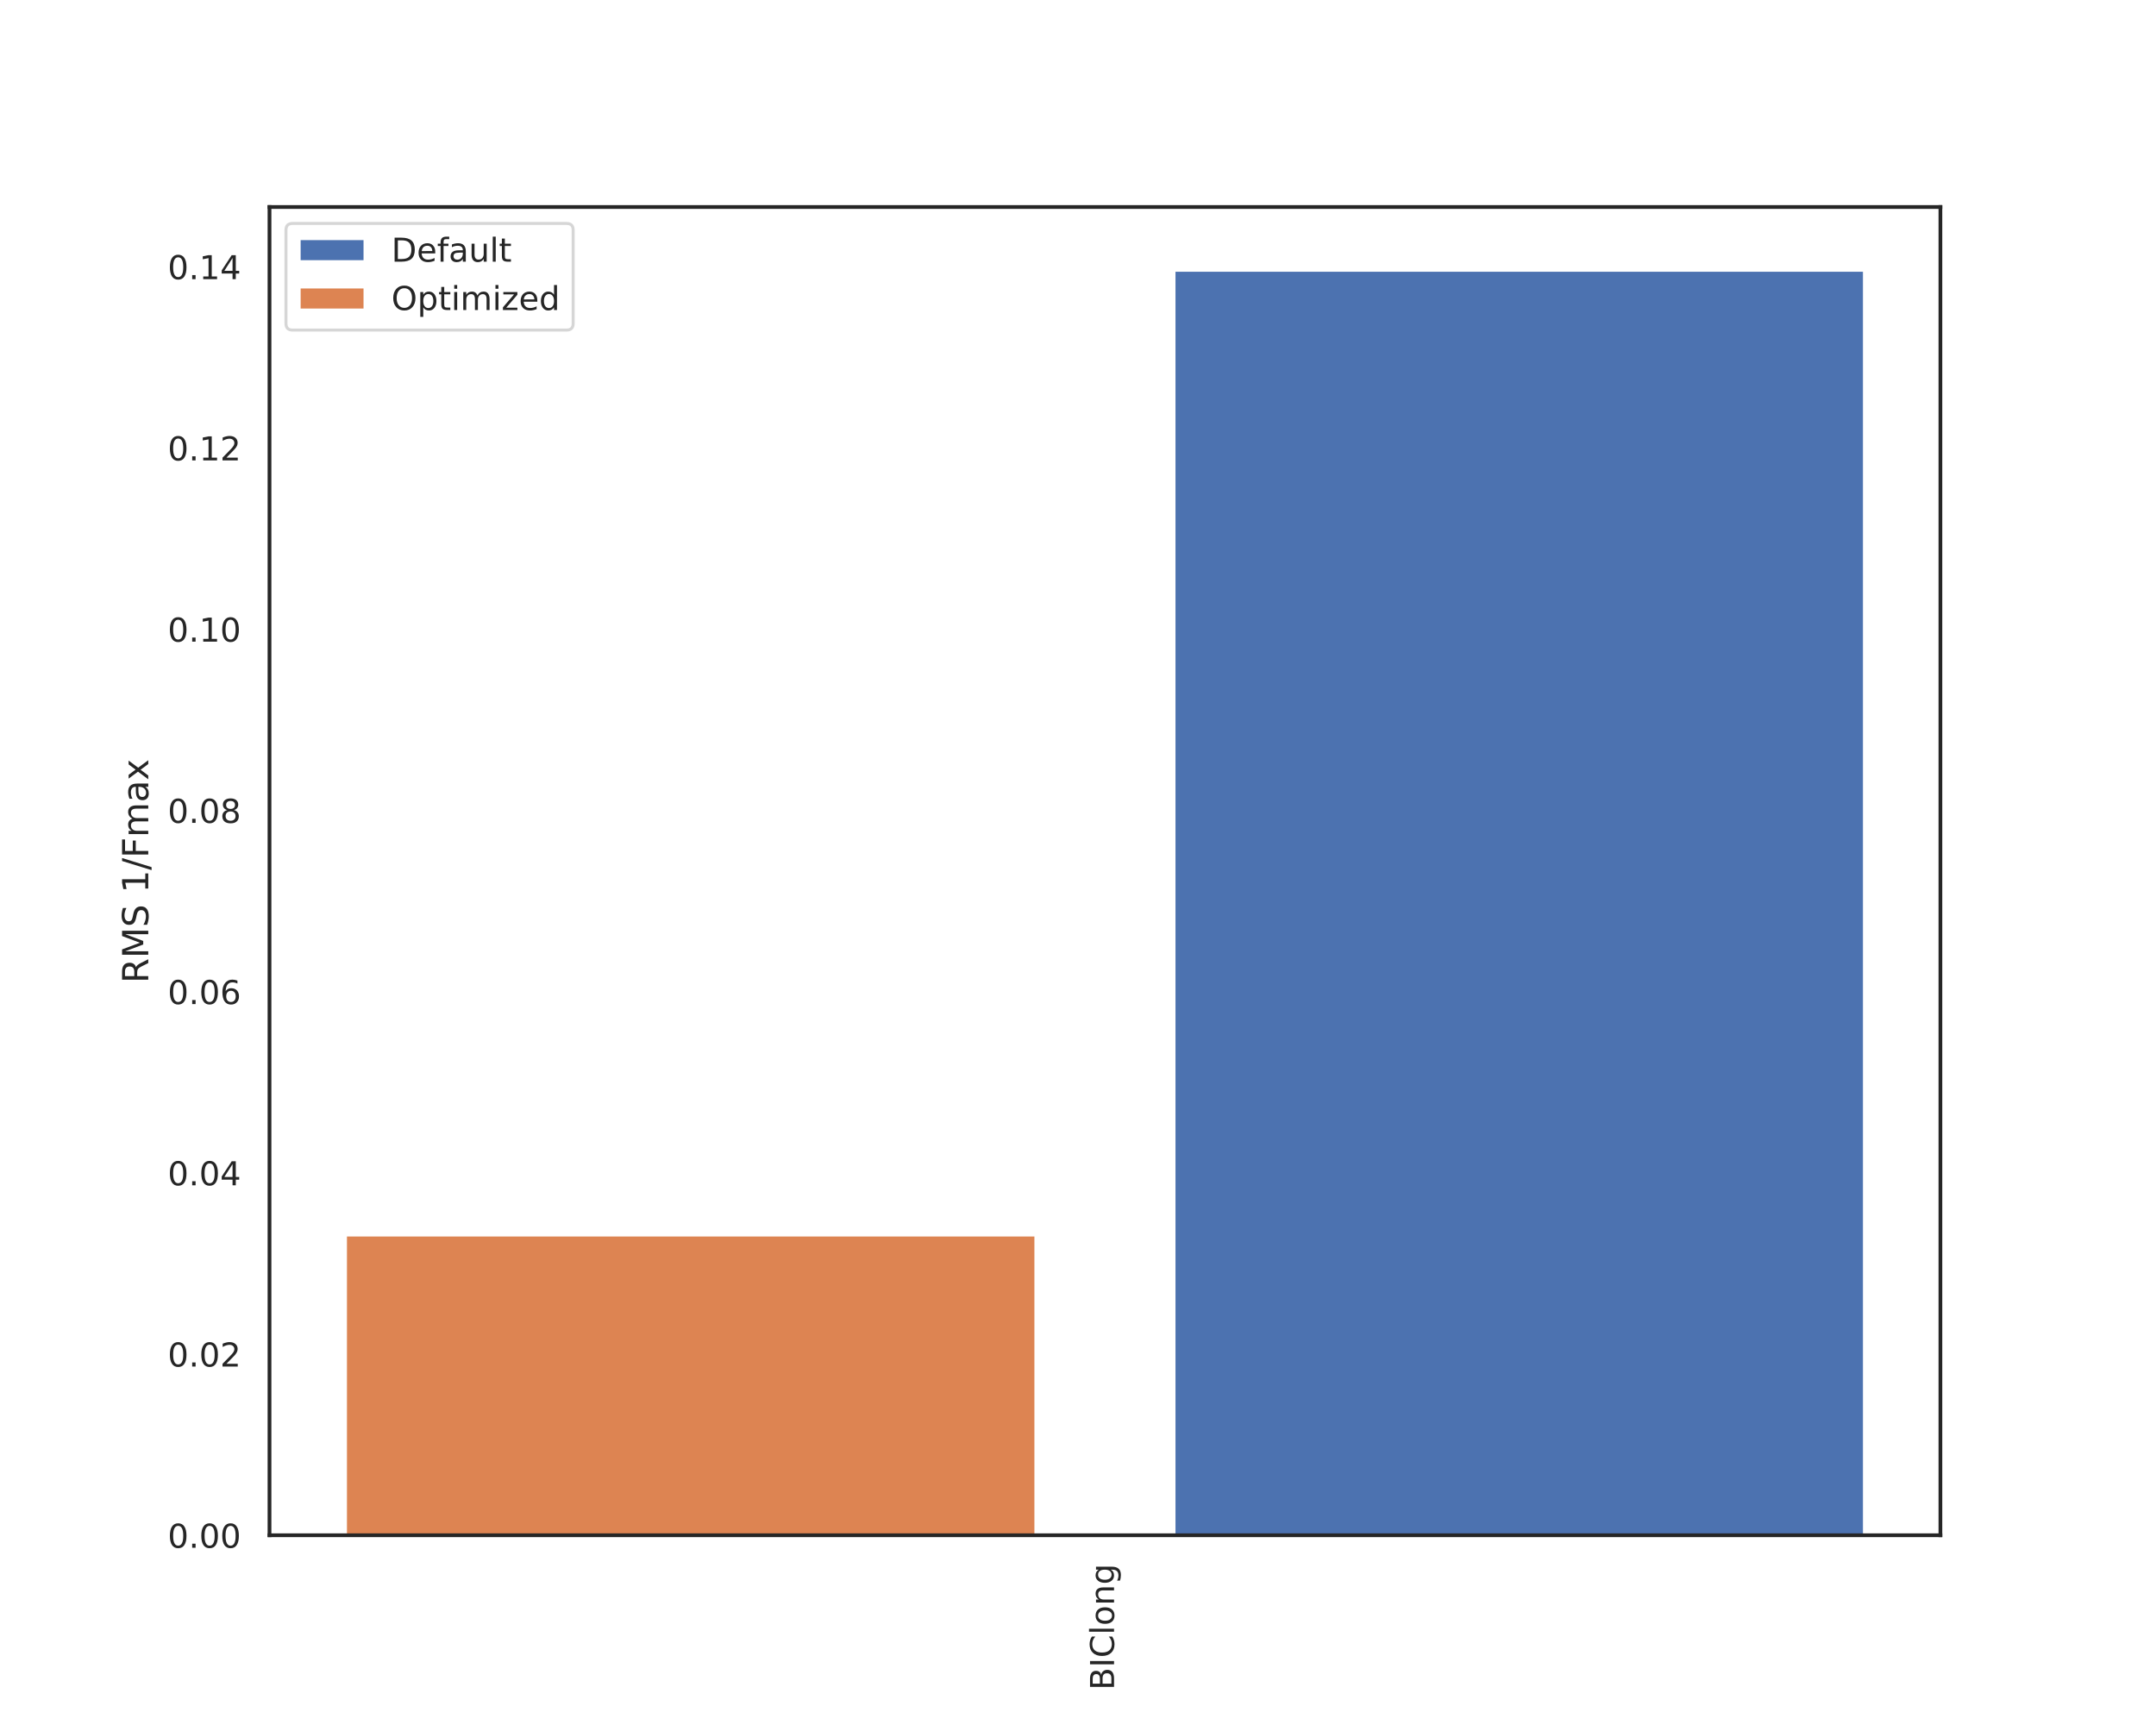
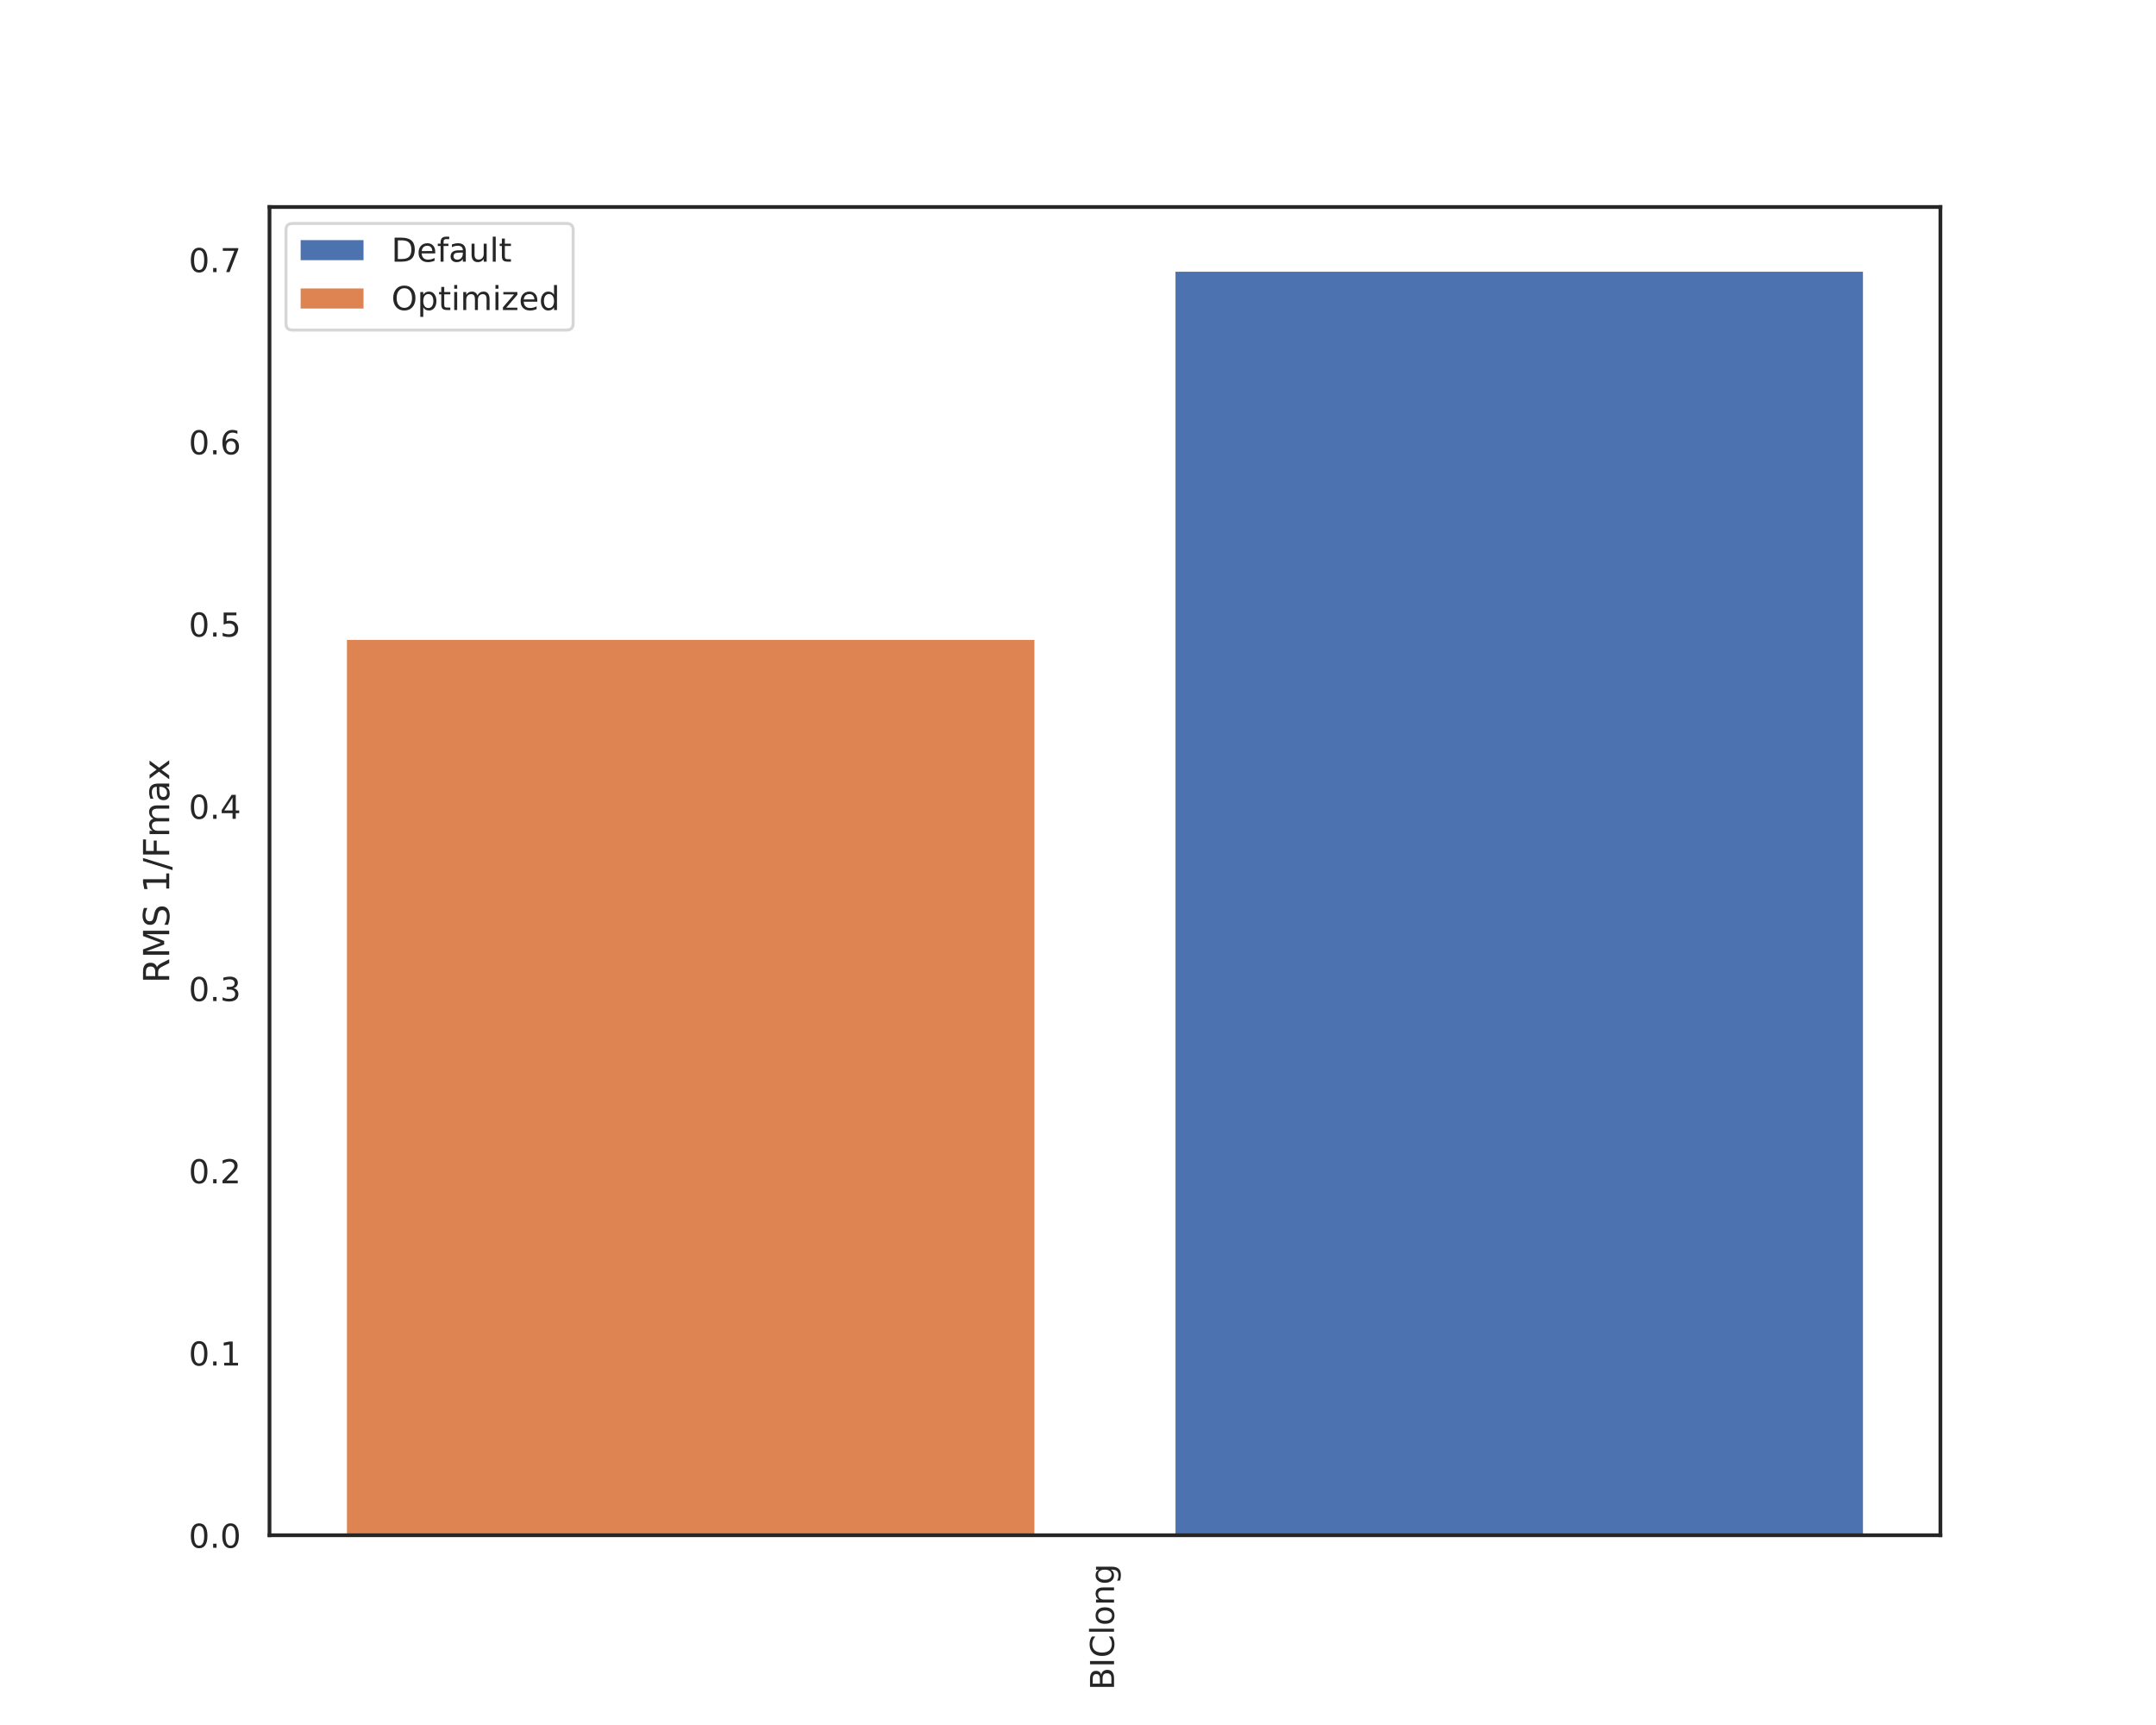
<svg xmlns="http://www.w3.org/2000/svg" xmlns:xlink="http://www.w3.org/1999/xlink" width="720pt" height="576pt" viewBox="0 0 720 576" version="1.1">
  <defs>
    <style type="text/css">*{stroke-linejoin: round; stroke-linecap: butt}</style>
  </defs>
  <g id="figure_1">
    <g id="patch_1">
      <path d="M 0 576  L 720 576  L 720 0  L 0 0  z " style="fill: #ffffff" />
    </g>
    <g id="axes_1">
      <g id="patch_2">
        <path d="M 90 512.64  L 648 512.64  L 648 69.12  L 90 69.12  z " style="fill: #ffffff" />
      </g>
      <g id="matplotlib.axis_1">
        <g id="xtick_1">
          <g id="text_1">
-             <g style="fill: #262626" transform="translate(372.0353 564.3542)rotate(-90)scale(0.11 -0.11)">
+             <g style="fill: #262626" transform="translate(372.0353 564.3542) rotate(-90) scale(0.11 -0.11)">
              <defs>
                <path id="DejaVuSans-42" d="M 1259 2228  L 1259 519  L 2272 519  Q 2781 519 3026 730  Q 3272 941 3272 1375  Q 3272 1813 3026 2020  Q 2781 2228 2272 2228  L 1259 2228  z M 1259 4147  L 1259 2741  L 2194 2741  Q 2656 2741 2882 2914  Q 3109 3088 3109 3444  Q 3109 3797 2882 3972  Q 2656 4147 2194 4147  L 1259 4147  z M 628 4666  L 2241 4666  Q 2963 4666 3353 4366  Q 3744 4066 3744 3513  Q 3744 3084 3544 2831  Q 3344 2578 2956 2516  Q 3422 2416 3680 2098  Q 3938 1781 3938 1306  Q 3938 681 3513 340  Q 3088 0 2303 0  L 628 0  L 628 4666  z " transform="scale(0.015625)" />
                <path id="DejaVuSans-49" d="M 628 4666  L 1259 4666  L 1259 0  L 628 0  L 628 4666  z " transform="scale(0.015625)" />
                <path id="DejaVuSans-43" d="M 4122 4306  L 4122 3641  Q 3803 3938 3442 4084  Q 3081 4231 2675 4231  Q 1875 4231 1450 3742  Q 1025 3253 1025 2328  Q 1025 1406 1450 917  Q 1875 428 2675 428  Q 3081 428 3442 575  Q 3803 722 4122 1019  L 4122 359  Q 3791 134 3420 21  Q 3050 -91 2638 -91  Q 1578 -91 968 557  Q 359 1206 359 2328  Q 359 3453 968 4101  Q 1578 4750 2638 4750  Q 3056 4750 3426 4639  Q 3797 4528 4122 4306  z " transform="scale(0.015625)" />
                <path id="DejaVuSans-6c" d="M 603 4863  L 1178 4863  L 1178 0  L 603 0  L 603 4863  z " transform="scale(0.015625)" />
                <path id="DejaVuSans-6f" d="M 1959 3097  Q 1497 3097 1228 2736  Q 959 2375 959 1747  Q 959 1119 1226 758  Q 1494 397 1959 397  Q 2419 397 2687 759  Q 2956 1122 2956 1747  Q 2956 2369 2687 2733  Q 2419 3097 1959 3097  z M 1959 3584  Q 2709 3584 3137 3096  Q 3566 2609 3566 1747  Q 3566 888 3137 398  Q 2709 -91 1959 -91  Q 1206 -91 779 398  Q 353 888 353 1747  Q 353 2609 779 3096  Q 1206 3584 1959 3584  z " transform="scale(0.015625)" />
                <path id="DejaVuSans-6e" d="M 3513 2113  L 3513 0  L 2938 0  L 2938 2094  Q 2938 2591 2744 2837  Q 2550 3084 2163 3084  Q 1697 3084 1428 2787  Q 1159 2491 1159 1978  L 1159 0  L 581 0  L 581 3500  L 1159 3500  L 1159 2956  Q 1366 3272 1645 3428  Q 1925 3584 2291 3584  Q 2894 3584 3203 3211  Q 3513 2838 3513 2113  z " transform="scale(0.015625)" />
                <path id="DejaVuSans-67" d="M 2906 1791  Q 2906 2416 2648 2759  Q 2391 3103 1925 3103  Q 1463 3103 1205 2759  Q 947 2416 947 1791  Q 947 1169 1205 825  Q 1463 481 1925 481  Q 2391 481 2648 825  Q 2906 1169 2906 1791  z M 3481 434  Q 3481 -459 3084 -895  Q 2688 -1331 1869 -1331  Q 1566 -1331 1297 -1286  Q 1028 -1241 775 -1147  L 775 -588  Q 1028 -725 1275 -790  Q 1522 -856 1778 -856  Q 2344 -856 2625 -561  Q 2906 -266 2906 331  L 2906 616  Q 2728 306 2450 153  Q 2172 0 1784 0  Q 1141 0 747 490  Q 353 981 353 1791  Q 353 2603 747 3093  Q 1141 3584 1784 3584  Q 2172 3584 2450 3431  Q 2728 3278 2906 2969  L 2906 3500  L 3481 3500  L 3481 434  z " transform="scale(0.015625)" />
              </defs>
              <use xlink:href="#DejaVuSans-42" />
              <use xlink:href="#DejaVuSans-49" x="68.604" />
              <use xlink:href="#DejaVuSans-43" x="98.096" />
              <use xlink:href="#DejaVuSans-6c" x="167.92" />
              <use xlink:href="#DejaVuSans-6f" x="195.703" />
              <use xlink:href="#DejaVuSans-6e" x="256.885" />
              <use xlink:href="#DejaVuSans-67" x="320.264" />
            </g>
          </g>
        </g>
      </g>
      <g id="matplotlib.axis_2">
        <g id="ytick_1">
          <g id="text_2">
-             <g style="fill: #262626" transform="translate(56.00781 516.8191)scale(0.11 -0.11)">
+             <g style="fill: #262626" transform="translate(63.00656 516.8191) scale(0.11 -0.11)">
              <defs>
                <path id="DejaVuSans-30" d="M 2034 4250  Q 1547 4250 1301 3770  Q 1056 3291 1056 2328  Q 1056 1369 1301 889  Q 1547 409 2034 409  Q 2525 409 2770 889  Q 3016 1369 3016 2328  Q 3016 3291 2770 3770  Q 2525 4250 2034 4250  z M 2034 4750  Q 2819 4750 3233 4129  Q 3647 3509 3647 2328  Q 3647 1150 3233 529  Q 2819 -91 2034 -91  Q 1250 -91 836 529  Q 422 1150 422 2328  Q 422 3509 836 4129  Q 1250 4750 2034 4750  z " transform="scale(0.015625)" />
                <path id="DejaVuSans-2e" d="M 684 794  L 1344 794  L 1344 0  L 684 0  L 684 794  z " transform="scale(0.015625)" />
              </defs>
              <use xlink:href="#DejaVuSans-30" />
              <use xlink:href="#DejaVuSans-2e" x="63.623" />
              <use xlink:href="#DejaVuSans-30" x="95.41" />
-               <use xlink:href="#DejaVuSans-30" x="159.033" />
            </g>
          </g>
        </g>
        <g id="ytick_2">
          <g id="text_3">
-             <g style="fill: #262626" transform="translate(56.00781 456.3052)scale(0.11 -0.11)">
-               <defs>
-                 <path id="DejaVuSans-32" d="M 1228 531  L 3431 531  L 3431 0  L 469 0  L 469 531  Q 828 903 1448 1529  Q 2069 2156 2228 2338  Q 2531 2678 2651 2914  Q 2772 3150 2772 3378  Q 2772 3750 2511 3984  Q 2250 4219 1831 4219  Q 1534 4219 1204 4116  Q 875 4013 500 3803  L 500 4441  Q 881 4594 1212 4672  Q 1544 4750 1819 4750  Q 2544 4750 2975 4387  Q 3406 4025 3406 3419  Q 3406 3131 3298 2873  Q 3191 2616 2906 2266  Q 2828 2175 2409 1742  Q 1991 1309 1228 531  z " transform="scale(0.015625)" />
-               </defs>
-               <use xlink:href="#DejaVuSans-30" />
-               <use xlink:href="#DejaVuSans-2e" x="63.623" />
-               <use xlink:href="#DejaVuSans-30" x="95.41" />
-               <use xlink:href="#DejaVuSans-32" x="159.033" />
+             <g style="fill: #262626" transform="translate(63.00656 455.9676) scale(0.11 -0.11)">
+               <defs>
+                 <path id="DejaVuSans-31" d="M 794 531  L 1825 531  L 1825 4091  L 703 3866  L 703 4441  L 1819 4666  L 2450 4666  L 2450 531  L 3481 531  L 3481 0  L 794 0  L 794 531  z " transform="scale(0.015625)" />
+               </defs>
+               <use xlink:href="#DejaVuSans-30" />
+               <use xlink:href="#DejaVuSans-2e" x="63.623" />
+               <use xlink:href="#DejaVuSans-31" x="95.41" />
            </g>
          </g>
        </g>
        <g id="ytick_3">
          <g id="text_4">
-             <g style="fill: #262626" transform="translate(56.00781 395.7912)scale(0.11 -0.11)">
-               <defs>
-                 <path id="DejaVuSans-34" d="M 2419 4116  L 825 1625  L 2419 1625  L 2419 4116  z M 2253 4666  L 3047 4666  L 3047 1625  L 3713 1625  L 3713 1100  L 3047 1100  L 3047 0  L 2419 0  L 2419 1100  L 313 1100  L 313 1709  L 2253 4666  z " transform="scale(0.015625)" />
-               </defs>
-               <use xlink:href="#DejaVuSans-30" />
-               <use xlink:href="#DejaVuSans-2e" x="63.623" />
-               <use xlink:href="#DejaVuSans-30" x="95.41" />
-               <use xlink:href="#DejaVuSans-34" x="159.033" />
+             <g style="fill: #262626" transform="translate(63.00656 395.1161) scale(0.11 -0.11)">
+               <defs>
+                 <path id="DejaVuSans-32" d="M 1228 531  L 3431 531  L 3431 0  L 469 0  L 469 531  Q 828 903 1448 1529  Q 2069 2156 2228 2338  Q 2531 2678 2651 2914  Q 2772 3150 2772 3378  Q 2772 3750 2511 3984  Q 2250 4219 1831 4219  Q 1534 4219 1204 4116  Q 875 4013 500 3803  L 500 4441  Q 881 4594 1212 4672  Q 1544 4750 1819 4750  Q 2544 4750 2975 4387  Q 3406 4025 3406 3419  Q 3406 3131 3298 2873  Q 3191 2616 2906 2266  Q 2828 2175 2409 1742  Q 1991 1309 1228 531  z " transform="scale(0.015625)" />
+               </defs>
+               <use xlink:href="#DejaVuSans-30" />
+               <use xlink:href="#DejaVuSans-2e" x="63.623" />
+               <use xlink:href="#DejaVuSans-32" x="95.41" />
            </g>
          </g>
        </g>
        <g id="ytick_4">
          <g id="text_5">
-             <g style="fill: #262626" transform="translate(56.00781 335.2772)scale(0.11 -0.11)">
-               <defs>
-                 <path id="DejaVuSans-36" d="M 2113 2584  Q 1688 2584 1439 2293  Q 1191 2003 1191 1497  Q 1191 994 1439 701  Q 1688 409 2113 409  Q 2538 409 2786 701  Q 3034 994 3034 1497  Q 3034 2003 2786 2293  Q 2538 2584 2113 2584  z M 3366 4563  L 3366 3988  Q 3128 4100 2886 4159  Q 2644 4219 2406 4219  Q 1781 4219 1451 3797  Q 1122 3375 1075 2522  Q 1259 2794 1537 2939  Q 1816 3084 2150 3084  Q 2853 3084 3261 2657  Q 3669 2231 3669 1497  Q 3669 778 3244 343  Q 2819 -91 2113 -91  Q 1303 -91 875 529  Q 447 1150 447 2328  Q 447 3434 972 4092  Q 1497 4750 2381 4750  Q 2619 4750 2861 4703  Q 3103 4656 3366 4563  z " transform="scale(0.015625)" />
-               </defs>
-               <use xlink:href="#DejaVuSans-30" />
-               <use xlink:href="#DejaVuSans-2e" x="63.623" />
-               <use xlink:href="#DejaVuSans-30" x="95.41" />
-               <use xlink:href="#DejaVuSans-36" x="159.033" />
+             <g style="fill: #262626" transform="translate(63.00656 334.2646) scale(0.11 -0.11)">
+               <defs>
+                 <path id="DejaVuSans-33" d="M 2597 2516  Q 3050 2419 3304 2112  Q 3559 1806 3559 1356  Q 3559 666 3084 287  Q 2609 -91 1734 -91  Q 1441 -91 1130 -33  Q 819 25 488 141  L 488 750  Q 750 597 1062 519  Q 1375 441 1716 441  Q 2309 441 2620 675  Q 2931 909 2931 1356  Q 2931 1769 2642 2001  Q 2353 2234 1838 2234  L 1294 2234  L 1294 2753  L 1863 2753  Q 2328 2753 2575 2939  Q 2822 3125 2822 3475  Q 2822 3834 2567 4026  Q 2313 4219 1838 4219  Q 1578 4219 1281 4162  Q 984 4106 628 3988  L 628 4550  Q 988 4650 1302 4700  Q 1616 4750 1894 4750  Q 2613 4750 3031 4423  Q 3450 4097 3450 3541  Q 3450 3153 3228 2886  Q 3006 2619 2597 2516  z " transform="scale(0.015625)" />
+               </defs>
+               <use xlink:href="#DejaVuSans-30" />
+               <use xlink:href="#DejaVuSans-2e" x="63.623" />
+               <use xlink:href="#DejaVuSans-33" x="95.41" />
            </g>
          </g>
        </g>
        <g id="ytick_5">
          <g id="text_6">
-             <g style="fill: #262626" transform="translate(56.00781 274.7633)scale(0.11 -0.11)">
-               <defs>
-                 <path id="DejaVuSans-38" d="M 2034 2216  Q 1584 2216 1326 1975  Q 1069 1734 1069 1313  Q 1069 891 1326 650  Q 1584 409 2034 409  Q 2484 409 2743 651  Q 3003 894 3003 1313  Q 3003 1734 2745 1975  Q 2488 2216 2034 2216  z M 1403 2484  Q 997 2584 770 2862  Q 544 3141 544 3541  Q 544 4100 942 4425  Q 1341 4750 2034 4750  Q 2731 4750 3128 4425  Q 3525 4100 3525 3541  Q 3525 3141 3298 2862  Q 3072 2584 2669 2484  Q 3125 2378 3379 2068  Q 3634 1759 3634 1313  Q 3634 634 3220 271  Q 2806 -91 2034 -91  Q 1263 -91 848 271  Q 434 634 434 1313  Q 434 1759 690 2068  Q 947 2378 1403 2484  z M 1172 3481  Q 1172 3119 1398 2916  Q 1625 2713 2034 2713  Q 2441 2713 2670 2916  Q 2900 3119 2900 3481  Q 2900 3844 2670 4047  Q 2441 4250 2034 4250  Q 1625 4250 1398 4047  Q 1172 3844 1172 3481  z " transform="scale(0.015625)" />
-               </defs>
-               <use xlink:href="#DejaVuSans-30" />
-               <use xlink:href="#DejaVuSans-2e" x="63.623" />
-               <use xlink:href="#DejaVuSans-30" x="95.41" />
-               <use xlink:href="#DejaVuSans-38" x="159.033" />
+             <g style="fill: #262626" transform="translate(63.00656 273.4131) scale(0.11 -0.11)">
+               <defs>
+                 <path id="DejaVuSans-34" d="M 2419 4116  L 825 1625  L 2419 1625  L 2419 4116  z M 2253 4666  L 3047 4666  L 3047 1625  L 3713 1625  L 3713 1100  L 3047 1100  L 3047 0  L 2419 0  L 2419 1100  L 313 1100  L 313 1709  L 2253 4666  z " transform="scale(0.015625)" />
+               </defs>
+               <use xlink:href="#DejaVuSans-30" />
+               <use xlink:href="#DejaVuSans-2e" x="63.623" />
+               <use xlink:href="#DejaVuSans-34" x="95.41" />
            </g>
          </g>
        </g>
        <g id="ytick_6">
          <g id="text_7">
-             <g style="fill: #262626" transform="translate(56.00781 214.2493)scale(0.11 -0.11)">
-               <defs>
-                 <path id="DejaVuSans-31" d="M 794 531  L 1825 531  L 1825 4091  L 703 3866  L 703 4441  L 1819 4666  L 2450 4666  L 2450 531  L 3481 531  L 3481 0  L 794 0  L 794 531  z " transform="scale(0.015625)" />
-               </defs>
-               <use xlink:href="#DejaVuSans-30" />
-               <use xlink:href="#DejaVuSans-2e" x="63.623" />
-               <use xlink:href="#DejaVuSans-31" x="95.41" />
-               <use xlink:href="#DejaVuSans-30" x="159.033" />
+             <g style="fill: #262626" transform="translate(63.00656 212.5616) scale(0.11 -0.11)">
+               <defs>
+                 <path id="DejaVuSans-35" d="M 691 4666  L 3169 4666  L 3169 4134  L 1269 4134  L 1269 2991  Q 1406 3038 1543 3061  Q 1681 3084 1819 3084  Q 2600 3084 3056 2656  Q 3513 2228 3513 1497  Q 3513 744 3044 326  Q 2575 -91 1722 -91  Q 1428 -91 1123 -41  Q 819 9 494 109  L 494 744  Q 775 591 1075 516  Q 1375 441 1709 441  Q 2250 441 2565 725  Q 2881 1009 2881 1497  Q 2881 1984 2565 2268  Q 2250 2553 1709 2553  Q 1456 2553 1204 2497  Q 953 2441 691 2322  L 691 4666  z " transform="scale(0.015625)" />
+               </defs>
+               <use xlink:href="#DejaVuSans-30" />
+               <use xlink:href="#DejaVuSans-2e" x="63.623" />
+               <use xlink:href="#DejaVuSans-35" x="95.41" />
            </g>
          </g>
        </g>
        <g id="ytick_7">
          <g id="text_8">
-             <g style="fill: #262626" transform="translate(56.00781 153.7353)scale(0.11 -0.11)">
-               <use xlink:href="#DejaVuSans-30" />
-               <use xlink:href="#DejaVuSans-2e" x="63.623" />
-               <use xlink:href="#DejaVuSans-31" x="95.41" />
-               <use xlink:href="#DejaVuSans-32" x="159.033" />
+             <g style="fill: #262626" transform="translate(63.00656 151.7101) scale(0.11 -0.11)">
+               <defs>
+                 <path id="DejaVuSans-36" d="M 2113 2584  Q 1688 2584 1439 2293  Q 1191 2003 1191 1497  Q 1191 994 1439 701  Q 1688 409 2113 409  Q 2538 409 2786 701  Q 3034 994 3034 1497  Q 3034 2003 2786 2293  Q 2538 2584 2113 2584  z M 3366 4563  L 3366 3988  Q 3128 4100 2886 4159  Q 2644 4219 2406 4219  Q 1781 4219 1451 3797  Q 1122 3375 1075 2522  Q 1259 2794 1537 2939  Q 1816 3084 2150 3084  Q 2853 3084 3261 2657  Q 3669 2231 3669 1497  Q 3669 778 3244 343  Q 2819 -91 2113 -91  Q 1303 -91 875 529  Q 447 1150 447 2328  Q 447 3434 972 4092  Q 1497 4750 2381 4750  Q 2619 4750 2861 4703  Q 3103 4656 3366 4563  z " transform="scale(0.015625)" />
+               </defs>
+               <use xlink:href="#DejaVuSans-30" />
+               <use xlink:href="#DejaVuSans-2e" x="63.623" />
+               <use xlink:href="#DejaVuSans-36" x="95.41" />
            </g>
          </g>
        </g>
        <g id="ytick_8">
          <g id="text_9">
-             <g style="fill: #262626" transform="translate(56.00781 93.22138)scale(0.11 -0.11)">
-               <use xlink:href="#DejaVuSans-30" />
-               <use xlink:href="#DejaVuSans-2e" x="63.623" />
-               <use xlink:href="#DejaVuSans-31" x="95.41" />
-               <use xlink:href="#DejaVuSans-34" x="159.033" />
+             <g style="fill: #262626" transform="translate(63.00656 90.85863) scale(0.11 -0.11)">
+               <defs>
+                 <path id="DejaVuSans-37" d="M 525 4666  L 3525 4666  L 3525 4397  L 1831 0  L 1172 0  L 2766 4134  L 525 4134  L 525 4666  z " transform="scale(0.015625)" />
+               </defs>
+               <use xlink:href="#DejaVuSans-30" />
+               <use xlink:href="#DejaVuSans-2e" x="63.623" />
+               <use xlink:href="#DejaVuSans-37" x="95.41" />
            </g>
          </g>
        </g>
        <g id="text_10">
-           <g style="fill: #262626" transform="translate(49.51219 328.3041)rotate(-90)scale(0.12 -0.12)">
+           <g style="fill: #262626" transform="translate(56.51094 328.3041) rotate(-90) scale(0.12 -0.12)">
            <defs>
              <path id="DejaVuSans-52" d="M 2841 2188  Q 3044 2119 3236 1894  Q 3428 1669 3622 1275  L 4263 0  L 3584 0  L 2988 1197  Q 2756 1666 2539 1819  Q 2322 1972 1947 1972  L 1259 1972  L 1259 0  L 628 0  L 628 4666  L 2053 4666  Q 2853 4666 3247 4331  Q 3641 3997 3641 3322  Q 3641 2881 3436 2590  Q 3231 2300 2841 2188  z M 1259 4147  L 1259 2491  L 2053 2491  Q 2509 2491 2742 2702  Q 2975 2913 2975 3322  Q 2975 3731 2742 3939  Q 2509 4147 2053 4147  L 1259 4147  z " transform="scale(0.015625)" />
              <path id="DejaVuSans-4d" d="M 628 4666  L 1569 4666  L 2759 1491  L 3956 4666  L 4897 4666  L 4897 0  L 4281 0  L 4281 4097  L 3078 897  L 2444 897  L 1241 4097  L 1241 0  L 628 0  L 628 4666  z " transform="scale(0.015625)" />
              <path id="DejaVuSans-53" d="M 3425 4513  L 3425 3897  Q 3066 4069 2747 4153  Q 2428 4238 2131 4238  Q 1616 4238 1336 4038  Q 1056 3838 1056 3469  Q 1056 3159 1242 3001  Q 1428 2844 1947 2747  L 2328 2669  Q 3034 2534 3370 2195  Q 3706 1856 3706 1288  Q 3706 609 3251 259  Q 2797 -91 1919 -91  Q 1588 -91 1214 -16  Q 841 59 441 206  L 441 856  Q 825 641 1194 531  Q 1563 422 1919 422  Q 2459 422 2753 634  Q 3047 847 3047 1241  Q 3047 1584 2836 1778  Q 2625 1972 2144 2069  L 1759 2144  Q 1053 2284 737 2584  Q 422 2884 422 3419  Q 422 4038 858 4394  Q 1294 4750 2059 4750  Q 2388 4750 2728 4690  Q 3069 4631 3425 4513  z " transform="scale(0.015625)" />
              <path id="DejaVuSans-20" transform="scale(0.015625)" />
              <path id="DejaVuSans-2f" d="M 1625 4666  L 2156 4666  L 531 -594  L 0 -594  L 1625 4666  z " transform="scale(0.015625)" />
              <path id="DejaVuSans-46" d="M 628 4666  L 3309 4666  L 3309 4134  L 1259 4134  L 1259 2759  L 3109 2759  L 3109 2228  L 1259 2228  L 1259 0  L 628 0  L 628 4666  z " transform="scale(0.015625)" />
              <path id="DejaVuSans-6d" d="M 3328 2828  Q 3544 3216 3844 3400  Q 4144 3584 4550 3584  Q 5097 3584 5394 3201  Q 5691 2819 5691 2113  L 5691 0  L 5113 0  L 5113 2094  Q 5113 2597 4934 2840  Q 4756 3084 4391 3084  Q 3944 3084 3684 2787  Q 3425 2491 3425 1978  L 3425 0  L 2847 0  L 2847 2094  Q 2847 2600 2669 2842  Q 2491 3084 2119 3084  Q 1678 3084 1418 2786  Q 1159 2488 1159 1978  L 1159 0  L 581 0  L 581 3500  L 1159 3500  L 1159 2956  Q 1356 3278 1631 3431  Q 1906 3584 2284 3584  Q 2666 3584 2933 3390  Q 3200 3197 3328 2828  z " transform="scale(0.015625)" />
              <path id="DejaVuSans-61" d="M 2194 1759  Q 1497 1759 1228 1600  Q 959 1441 959 1056  Q 959 750 1161 570  Q 1363 391 1709 391  Q 2188 391 2477 730  Q 2766 1069 2766 1631  L 2766 1759  L 2194 1759  z M 3341 1997  L 3341 0  L 2766 0  L 2766 531  Q 2569 213 2275 61  Q 1981 -91 1556 -91  Q 1019 -91 701 211  Q 384 513 384 1019  Q 384 1609 779 1909  Q 1175 2209 1959 2209  L 2766 2209  L 2766 2266  Q 2766 2663 2505 2880  Q 2244 3097 1772 3097  Q 1472 3097 1187 3025  Q 903 2953 641 2809  L 641 3341  Q 956 3463 1253 3523  Q 1550 3584 1831 3584  Q 2591 3584 2966 3190  Q 3341 2797 3341 1997  z " transform="scale(0.015625)" />
              <path id="DejaVuSans-78" d="M 3513 3500  L 2247 1797  L 3578 0  L 2900 0  L 1881 1375  L 863 0  L 184 0  L 1544 1831  L 300 3500  L 978 3500  L 1906 2253  L 2834 3500  L 3513 3500  z " transform="scale(0.015625)" />
            </defs>
            <use xlink:href="#DejaVuSans-52" />
            <use xlink:href="#DejaVuSans-4d" x="69.482" />
            <use xlink:href="#DejaVuSans-53" x="155.762" />
            <use xlink:href="#DejaVuSans-20" x="219.238" />
            <use xlink:href="#DejaVuSans-31" x="251.025" />
            <use xlink:href="#DejaVuSans-2f" x="314.648" />
            <use xlink:href="#DejaVuSans-46" x="348.34" />
            <use xlink:href="#DejaVuSans-6d" x="405.859" />
            <use xlink:href="#DejaVuSans-61" x="503.271" />
            <use xlink:href="#DejaVuSans-78" x="564.551" />
          </g>
        </g>
      </g>
      <g id="patch_3">
-         <path d="M 392.058 512.64  L 622.636 512.64  L 622.636 90.24  L 392.058 90.24  z " clip-path="url(#p11349a726a)" style="fill: #4c72b0; stroke: #ffffff; stroke-linejoin: miter" />
+         <path d="M 392.058 512.64  L 622.636 512.64  L 622.636 90.24  L 392.058 90.24  z " clip-path="url(#pcf5b566145)" style="fill: #4c72b0; stroke: #ffffff; stroke-linejoin: miter" />
      </g>
      <g id="patch_4">
-         <path d="M 115.364 512.64  L 345.942 512.64  L 345.942 412.386  L 115.364 412.386  z " clip-path="url(#p11349a726a)" style="fill: #dd8452; stroke: #ffffff; stroke-linejoin: miter" />
+         <path d="M 115.364 512.64  L 345.942 512.64  L 345.942 213.176  L 115.364 213.176  z " clip-path="url(#pcf5b566145)" style="fill: #dd8452; stroke: #ffffff; stroke-linejoin: miter" />
      </g>
      <g id="patch_5">
        <path d="M 90 512.64  L 90 69.12  " style="fill: none; stroke: #262626; stroke-width: 1.25; stroke-linejoin: miter; stroke-linecap: square" />
      </g>
      <g id="patch_6">
        <path d="M 648 512.64  L 648 69.12  " style="fill: none; stroke: #262626; stroke-width: 1.25; stroke-linejoin: miter; stroke-linecap: square" />
      </g>
      <g id="patch_7">
        <path d="M 90 512.64  L 648 512.64  " style="fill: none; stroke: #262626; stroke-width: 1.25; stroke-linejoin: miter; stroke-linecap: square" />
      </g>
      <g id="patch_8">
        <path d="M 90 69.12  L 648 69.12  " style="fill: none; stroke: #262626; stroke-width: 1.25; stroke-linejoin: miter; stroke-linecap: square" />
      </g>
      <g id="legend_1">
        <g id="patch_9">
          <path d="M 97.7 110.212  L 189.206 110.212  Q 191.406 110.212 191.406 108.012  L 191.406 76.82  Q 191.406 74.62 189.206 74.62  L 97.7 74.62  Q 95.5 74.62 95.5 76.82  L 95.5 108.012  Q 95.5 110.212 97.7 110.212  z " style="fill: #ffffff; opacity: 0.8; stroke: #cccccc; stroke-linejoin: miter" />
        </g>
        <g id="patch_10">
          <path d="M 99.9 87.378  L 121.9 87.378  L 121.9 79.678  L 99.9 79.678  z " style="fill: #4c72b0; stroke: #ffffff; stroke-linejoin: miter" />
        </g>
        <g id="text_11">
-           <g style="fill: #262626" transform="translate(130.7 87.37828)scale(0.11 -0.11)">
+           <g style="fill: #262626" transform="translate(130.7 87.37828) scale(0.11 -0.11)">
            <defs>
              <path id="DejaVuSans-44" d="M 1259 4147  L 1259 519  L 2022 519  Q 2988 519 3436 956  Q 3884 1394 3884 2338  Q 3884 3275 3436 3711  Q 2988 4147 2022 4147  L 1259 4147  z M 628 4666  L 1925 4666  Q 3281 4666 3915 4102  Q 4550 3538 4550 2338  Q 4550 1131 3912 565  Q 3275 0 1925 0  L 628 0  L 628 4666  z " transform="scale(0.015625)" />
              <path id="DejaVuSans-65" d="M 3597 1894  L 3597 1613  L 953 1613  Q 991 1019 1311 708  Q 1631 397 2203 397  Q 2534 397 2845 478  Q 3156 559 3463 722  L 3463 178  Q 3153 47 2828 -22  Q 2503 -91 2169 -91  Q 1331 -91 842 396  Q 353 884 353 1716  Q 353 2575 817 3079  Q 1281 3584 2069 3584  Q 2775 3584 3186 3129  Q 3597 2675 3597 1894  z M 3022 2063  Q 3016 2534 2758 2815  Q 2500 3097 2075 3097  Q 1594 3097 1305 2825  Q 1016 2553 972 2059  L 3022 2063  z " transform="scale(0.015625)" />
              <path id="DejaVuSans-66" d="M 2375 4863  L 2375 4384  L 1825 4384  Q 1516 4384 1395 4259  Q 1275 4134 1275 3809  L 1275 3500  L 2222 3500  L 2222 3053  L 1275 3053  L 1275 0  L 697 0  L 697 3053  L 147 3053  L 147 3500  L 697 3500  L 697 3744  Q 697 4328 969 4595  Q 1241 4863 1831 4863  L 2375 4863  z " transform="scale(0.015625)" />
              <path id="DejaVuSans-75" d="M 544 1381  L 544 3500  L 1119 3500  L 1119 1403  Q 1119 906 1312 657  Q 1506 409 1894 409  Q 2359 409 2629 706  Q 2900 1003 2900 1516  L 2900 3500  L 3475 3500  L 3475 0  L 2900 0  L 2900 538  Q 2691 219 2414 64  Q 2138 -91 1772 -91  Q 1169 -91 856 284  Q 544 659 544 1381  z M 1991 3584  L 1991 3584  z " transform="scale(0.015625)" />
              <path id="DejaVuSans-74" d="M 1172 4494  L 1172 3500  L 2356 3500  L 2356 3053  L 1172 3053  L 1172 1153  Q 1172 725 1289 603  Q 1406 481 1766 481  L 2356 481  L 2356 0  L 1766 0  Q 1100 0 847 248  Q 594 497 594 1153  L 594 3053  L 172 3053  L 172 3500  L 594 3500  L 594 4494  L 1172 4494  z " transform="scale(0.015625)" />
            </defs>
            <use xlink:href="#DejaVuSans-44" />
            <use xlink:href="#DejaVuSans-65" x="77.002" />
            <use xlink:href="#DejaVuSans-66" x="138.525" />
            <use xlink:href="#DejaVuSans-61" x="173.73" />
            <use xlink:href="#DejaVuSans-75" x="235.01" />
            <use xlink:href="#DejaVuSans-6c" x="298.389" />
            <use xlink:href="#DejaVuSans-74" x="326.172" />
          </g>
        </g>
        <g id="patch_11">
          <path d="M 99.9 103.524  L 121.9 103.524  L 121.9 95.824  L 99.9 95.824  z " style="fill: #dd8452; stroke: #ffffff; stroke-linejoin: miter" />
        </g>
        <g id="text_12">
-           <g style="fill: #262626" transform="translate(130.7 103.5242)scale(0.11 -0.11)">
+           <g style="fill: #262626" transform="translate(130.7 103.5242) scale(0.11 -0.11)">
            <defs>
              <path id="DejaVuSans-4f" d="M 2522 4238  Q 1834 4238 1429 3725  Q 1025 3213 1025 2328  Q 1025 1447 1429 934  Q 1834 422 2522 422  Q 3209 422 3611 934  Q 4013 1447 4013 2328  Q 4013 3213 3611 3725  Q 3209 4238 2522 4238  z M 2522 4750  Q 3503 4750 4090 4092  Q 4678 3434 4678 2328  Q 4678 1225 4090 567  Q 3503 -91 2522 -91  Q 1538 -91 948 565  Q 359 1222 359 2328  Q 359 3434 948 4092  Q 1538 4750 2522 4750  z " transform="scale(0.015625)" />
              <path id="DejaVuSans-70" d="M 1159 525  L 1159 -1331  L 581 -1331  L 581 3500  L 1159 3500  L 1159 2969  Q 1341 3281 1617 3432  Q 1894 3584 2278 3584  Q 2916 3584 3314 3078  Q 3713 2572 3713 1747  Q 3713 922 3314 415  Q 2916 -91 2278 -91  Q 1894 -91 1617 61  Q 1341 213 1159 525  z M 3116 1747  Q 3116 2381 2855 2742  Q 2594 3103 2138 3103  Q 1681 3103 1420 2742  Q 1159 2381 1159 1747  Q 1159 1113 1420 752  Q 1681 391 2138 391  Q 2594 391 2855 752  Q 3116 1113 3116 1747  z " transform="scale(0.015625)" />
              <path id="DejaVuSans-69" d="M 603 3500  L 1178 3500  L 1178 0  L 603 0  L 603 3500  z M 603 4863  L 1178 4863  L 1178 4134  L 603 4134  L 603 4863  z " transform="scale(0.015625)" />
              <path id="DejaVuSans-7a" d="M 353 3500  L 3084 3500  L 3084 2975  L 922 459  L 3084 459  L 3084 0  L 275 0  L 275 525  L 2438 3041  L 353 3041  L 353 3500  z " transform="scale(0.015625)" />
              <path id="DejaVuSans-64" d="M 2906 2969  L 2906 4863  L 3481 4863  L 3481 0  L 2906 0  L 2906 525  Q 2725 213 2448 61  Q 2172 -91 1784 -91  Q 1150 -91 751 415  Q 353 922 353 1747  Q 353 2572 751 3078  Q 1150 3584 1784 3584  Q 2172 3584 2448 3432  Q 2725 3281 2906 2969  z M 947 1747  Q 947 1113 1208 752  Q 1469 391 1925 391  Q 2381 391 2643 752  Q 2906 1113 2906 1747  Q 2906 2381 2643 2742  Q 2381 3103 1925 3103  Q 1469 3103 1208 2742  Q 947 2381 947 1747  z " transform="scale(0.015625)" />
            </defs>
            <use xlink:href="#DejaVuSans-4f" />
            <use xlink:href="#DejaVuSans-70" x="78.711" />
            <use xlink:href="#DejaVuSans-74" x="142.188" />
            <use xlink:href="#DejaVuSans-69" x="181.396" />
            <use xlink:href="#DejaVuSans-6d" x="209.18" />
            <use xlink:href="#DejaVuSans-69" x="306.592" />
            <use xlink:href="#DejaVuSans-7a" x="334.375" />
            <use xlink:href="#DejaVuSans-65" x="386.865" />
            <use xlink:href="#DejaVuSans-64" x="448.389" />
          </g>
        </g>
      </g>
    </g>
  </g>
  <defs>
-     <clipPath id="p11349a726a">
+     <clipPath id="pcf5b566145">
      <rect x="90" y="69.12" width="558" height="443.52" />
    </clipPath>
  </defs>
</svg>
